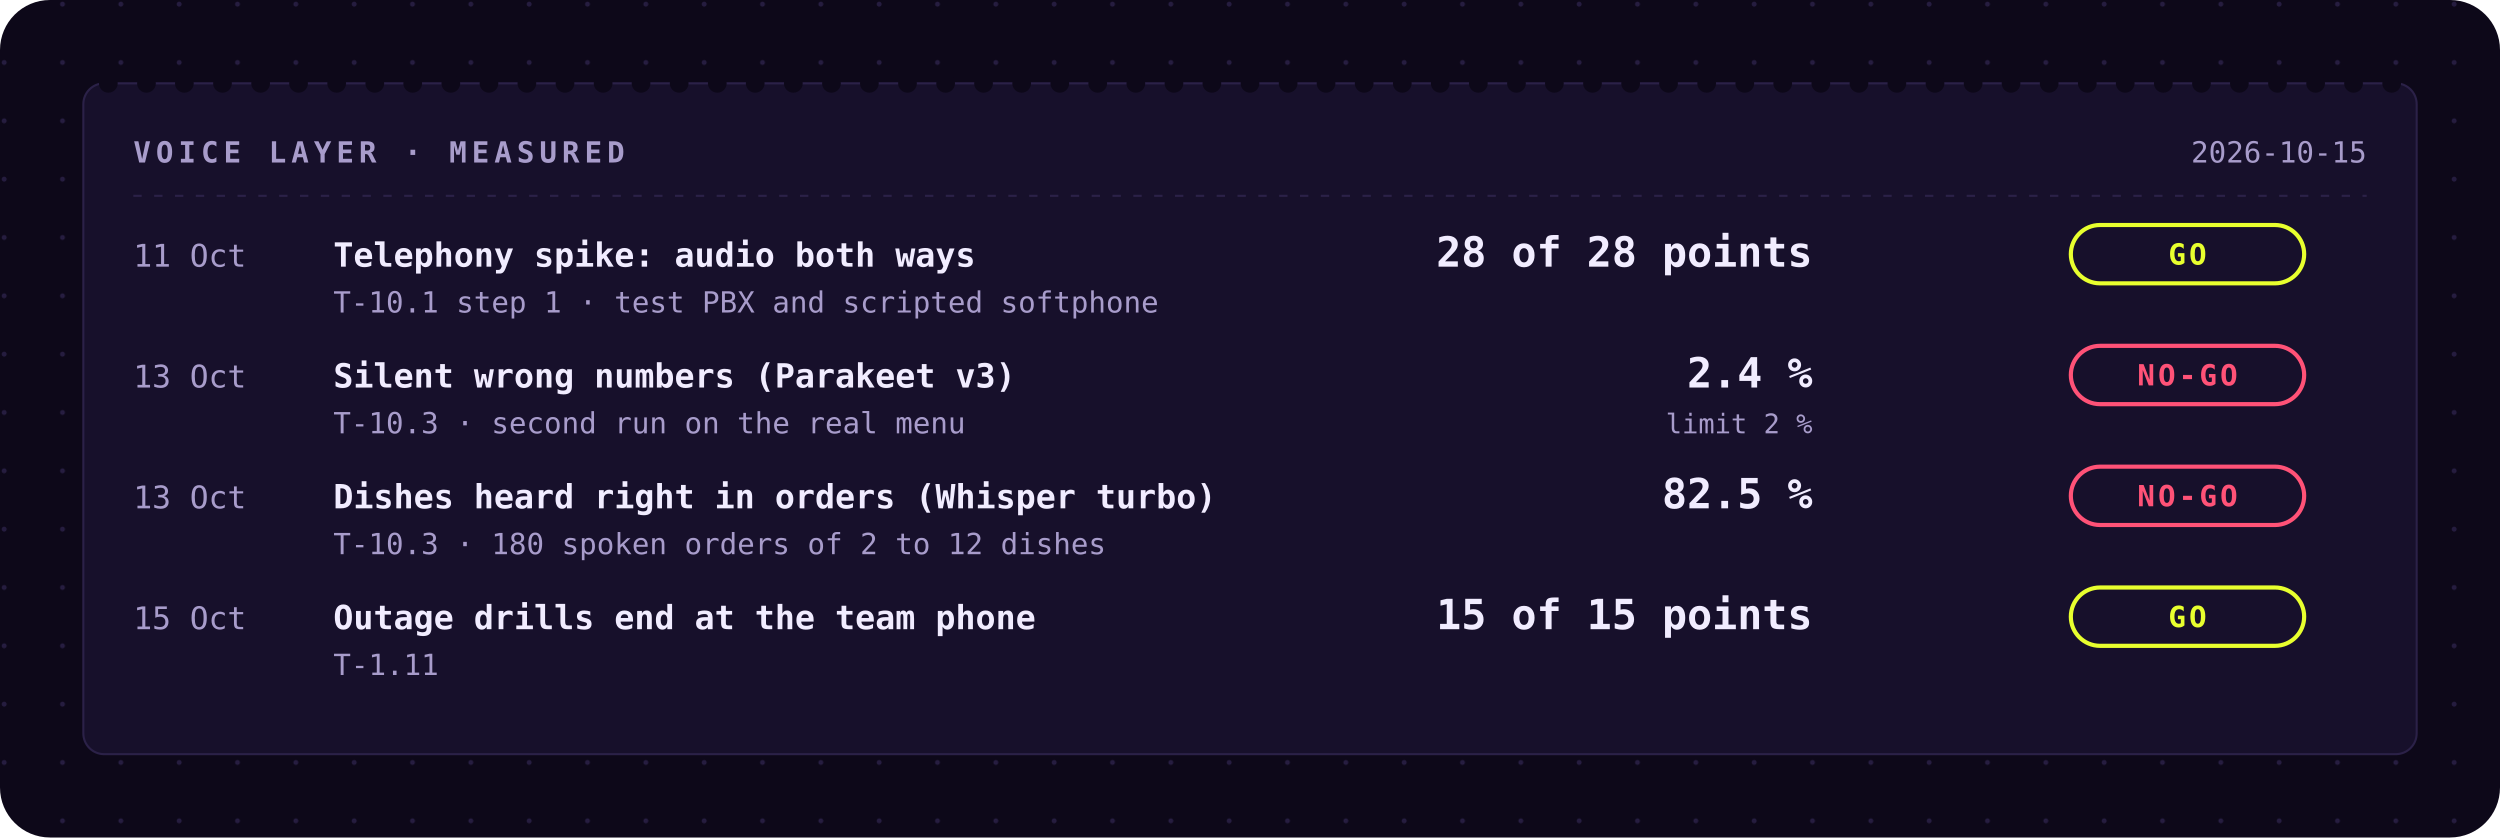
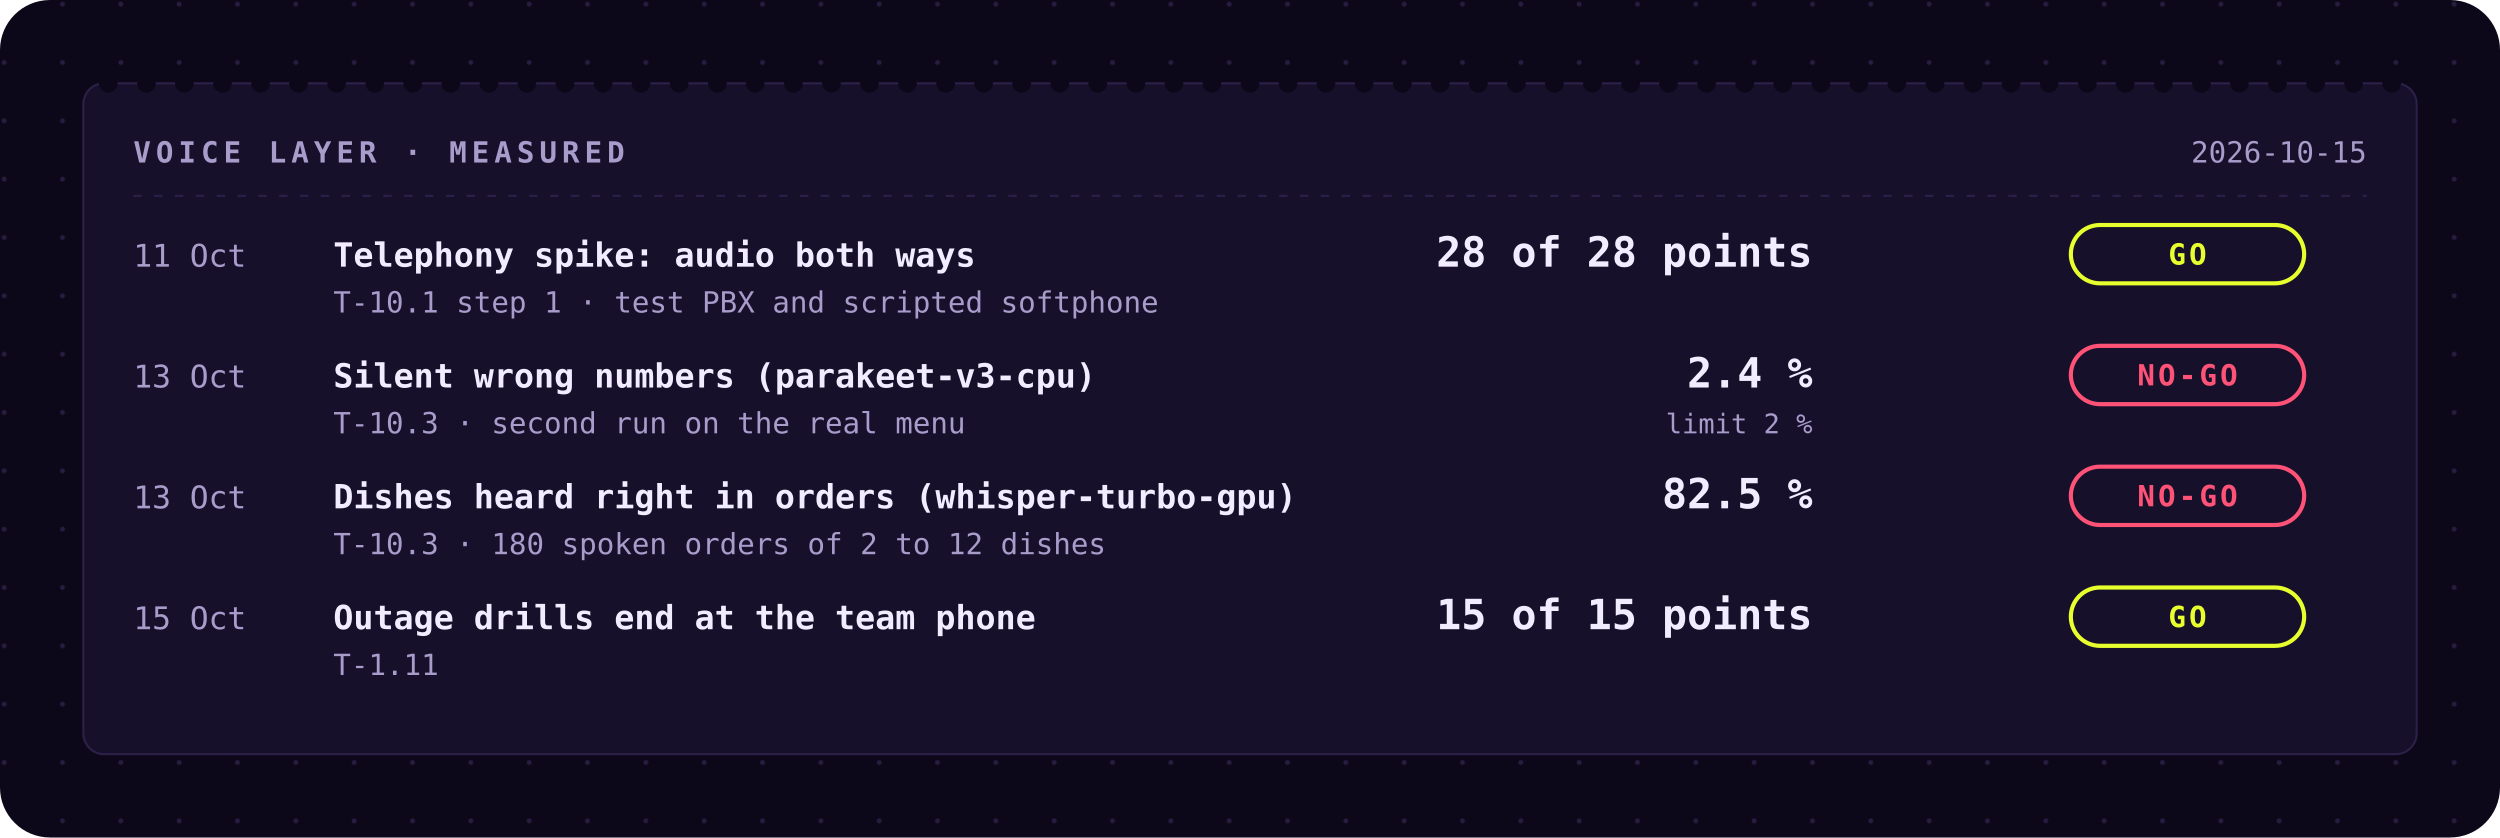
<svg xmlns="http://www.w3.org/2000/svg" width="1200" height="402" viewBox="0 0 1200 402" role="img" aria-labelledby="t d">
  <style>text{font-family:ui-monospace, 'JetBrains Mono', 'SF Mono', Menlo, Consolas, 'DejaVu Sans Mono', monospace}</style>
  <defs>
    <filter id="glow" filterUnits="userSpaceOnUse" x="0" y="0" width="1200" height="402">
      <feGaussianBlur stdDeviation="6" />
    </filter>
    <filter id="soft" filterUnits="userSpaceOnUse" x="0" y="0" width="1200" height="402">
      <feGaussianBlur stdDeviation="2.2" />
    </filter>
  </defs>
  <rect width="1200" height="402" rx="24" fill="#0D0819" />
  <pattern id="dots" width="28" height="28" patternUnits="userSpaceOnUse">
    <circle cx="2" cy="2" r="1.2" fill="#2B2148" />
  </pattern>
  <rect width="1200" height="402" rx="24" fill="url(#dots)" opacity="0.8" />
  <rect x="40" y="40" width="1120" height="322" rx="10" fill="#17102B" stroke="#2B2148" />
  <circle cx="52" cy="40" r="4.5" fill="#0D0819" />
  <circle cx="70.3" cy="40" r="4.5" fill="#0D0819" />
  <circle cx="88.5" cy="40" r="4.5" fill="#0D0819" />
  <circle cx="106.8" cy="40" r="4.5" fill="#0D0819" />
  <circle cx="125.1" cy="40" r="4.5" fill="#0D0819" />
  <circle cx="143.3" cy="40" r="4.5" fill="#0D0819" />
  <circle cx="161.6" cy="40" r="4.5" fill="#0D0819" />
  <circle cx="179.9" cy="40" r="4.5" fill="#0D0819" />
  <circle cx="198.1" cy="40" r="4.5" fill="#0D0819" />
  <circle cx="216.4" cy="40" r="4.5" fill="#0D0819" />
  <circle cx="234.7" cy="40" r="4.5" fill="#0D0819" />
  <circle cx="252.9" cy="40" r="4.5" fill="#0D0819" />
  <circle cx="271.2" cy="40" r="4.5" fill="#0D0819" />
  <circle cx="289.5" cy="40" r="4.5" fill="#0D0819" />
  <circle cx="307.7" cy="40" r="4.5" fill="#0D0819" />
  <circle cx="326" cy="40" r="4.5" fill="#0D0819" />
  <circle cx="344.3" cy="40" r="4.5" fill="#0D0819" />
  <circle cx="362.5" cy="40" r="4.5" fill="#0D0819" />
  <circle cx="380.8" cy="40" r="4.5" fill="#0D0819" />
  <circle cx="399.1" cy="40" r="4.5" fill="#0D0819" />
  <circle cx="417.3" cy="40" r="4.5" fill="#0D0819" />
  <circle cx="435.6" cy="40" r="4.5" fill="#0D0819" />
  <circle cx="453.9" cy="40" r="4.5" fill="#0D0819" />
  <circle cx="472.1" cy="40" r="4.5" fill="#0D0819" />
  <circle cx="490.4" cy="40" r="4.5" fill="#0D0819" />
  <circle cx="508.7" cy="40" r="4.5" fill="#0D0819" />
  <circle cx="526.9" cy="40" r="4.5" fill="#0D0819" />
  <circle cx="545.2" cy="40" r="4.5" fill="#0D0819" />
  <circle cx="563.5" cy="40" r="4.5" fill="#0D0819" />
  <circle cx="581.7" cy="40" r="4.5" fill="#0D0819" />
  <circle cx="600" cy="40" r="4.5" fill="#0D0819" />
  <circle cx="618.3" cy="40" r="4.5" fill="#0D0819" />
  <circle cx="636.5" cy="40" r="4.5" fill="#0D0819" />
  <circle cx="654.8" cy="40" r="4.5" fill="#0D0819" />
  <circle cx="673.1" cy="40" r="4.5" fill="#0D0819" />
  <circle cx="691.3" cy="40" r="4.5" fill="#0D0819" />
  <circle cx="709.6" cy="40" r="4.5" fill="#0D0819" />
  <circle cx="727.9" cy="40" r="4.5" fill="#0D0819" />
  <circle cx="746.1" cy="40" r="4.5" fill="#0D0819" />
  <circle cx="764.4" cy="40" r="4.5" fill="#0D0819" />
  <circle cx="782.7" cy="40" r="4.5" fill="#0D0819" />
  <circle cx="800.9" cy="40" r="4.5" fill="#0D0819" />
  <circle cx="819.2" cy="40" r="4.5" fill="#0D0819" />
  <circle cx="837.5" cy="40" r="4.5" fill="#0D0819" />
  <circle cx="855.7" cy="40" r="4.5" fill="#0D0819" />
  <circle cx="874" cy="40" r="4.5" fill="#0D0819" />
  <circle cx="892.3" cy="40" r="4.5" fill="#0D0819" />
  <circle cx="910.5" cy="40" r="4.5" fill="#0D0819" />
  <circle cx="928.8" cy="40" r="4.5" fill="#0D0819" />
  <circle cx="947.1" cy="40" r="4.5" fill="#0D0819" />
  <circle cx="965.3" cy="40" r="4.5" fill="#0D0819" />
  <circle cx="983.6" cy="40" r="4.5" fill="#0D0819" />
  <circle cx="1001.9" cy="40" r="4.5" fill="#0D0819" />
  <circle cx="1020.1" cy="40" r="4.5" fill="#0D0819" />
  <circle cx="1038.4" cy="40" r="4.5" fill="#0D0819" />
  <circle cx="1056.7" cy="40" r="4.5" fill="#0D0819" />
  <circle cx="1074.9" cy="40" r="4.5" fill="#0D0819" />
  <circle cx="1093.2" cy="40" r="4.5" fill="#0D0819" />
  <circle cx="1111.5" cy="40" r="4.5" fill="#0D0819" />
  <circle cx="1129.7" cy="40" r="4.5" fill="#0D0819" />
  <circle cx="1148" cy="40" r="4.5" fill="#0D0819" />
  <text x="64" y="78" font-size="14" fill="#A89CCB" font-weight="700" letter-spacing="2.4">VOICE LAYER · MEASURED</text>
  <text x="1136" y="78" font-size="14" fill="#A89CCB" text-anchor="end">2026-10-15</text>
  <line x1="64" y1="94" x2="1136" y2="94" stroke="#2B2148" stroke-dasharray="4 6" />
  <text x="64" y="128" font-size="15" fill="#A89CCB">11 Oct</text>
  <text x="160" y="128" font-size="16" fill="#F1ECFF" font-weight="700">Telephony spike: audio both ways</text>
  <text x="160" y="150" font-size="14" fill="#A89CCB">T-10.1 step 1 · test PBX and scripted softphone</text>
  <text x="870" y="128" font-size="20" fill="#F1ECFF" text-anchor="end" font-weight="700">28 of 28 points</text>
  <rect x="994" y="108" width="112" height="28" rx="14" fill="none" stroke="#E8FF2E" stroke-width="2" />
  <text x="1050" y="127" font-size="14" fill="#E8FF2E" text-anchor="middle" font-weight="700" letter-spacing="1.5">GO</text>
  <text x="64" y="186" font-size="15" fill="#A89CCB">13 Oct</text>
-   <text x="160" y="186" font-size="16" fill="#F1ECFF" font-weight="700">Silent wrong numbers (Parakeet v3)</text>
+   <text x="160" y="186" font-size="16" fill="#F1ECFF" font-weight="700">Silent wrong numbers (parakeet-v3-cpu)</text>
  <text x="160" y="208" font-size="14" fill="#A89CCB">T-10.3 · second run on the real menu</text>
  <text x="870" y="186" font-size="20" fill="#F1ECFF" text-anchor="end" font-weight="700">2.4 %</text>
  <text x="870" y="208" font-size="13" fill="#A89CCB" text-anchor="end">limit 2 %</text>
  <rect x="994" y="166" width="112" height="28" rx="14" fill="none" stroke="#FF5277" stroke-width="2" />
  <text x="1050" y="185" font-size="14" fill="#FF5277" text-anchor="middle" font-weight="700" letter-spacing="1.5">NO-GO</text>
  <text x="64" y="244" font-size="15" fill="#A89CCB">13 Oct</text>
-   <text x="160" y="244" font-size="16" fill="#F1ECFF" font-weight="700">Dishes heard right in orders (Whisper turbo)</text>
+   <text x="160" y="244" font-size="16" fill="#F1ECFF" font-weight="700">Dishes heard right in orders (whisper-turbo-gpu)</text>
  <text x="160" y="266" font-size="14" fill="#A89CCB">T-10.3 · 180 spoken orders of 2 to 12 dishes</text>
  <text x="870" y="244" font-size="20" fill="#F1ECFF" text-anchor="end" font-weight="700">82.5 %</text>
  <rect x="994" y="224" width="112" height="28" rx="14" fill="none" stroke="#FF5277" stroke-width="2" />
  <text x="1050" y="243" font-size="14" fill="#FF5277" text-anchor="middle" font-weight="700" letter-spacing="1.5">NO-GO</text>
  <text x="64" y="302" font-size="15" fill="#A89CCB">15 Oct</text>
  <text x="160" y="302" font-size="16" fill="#F1ECFF" font-weight="700">Outage drills end at the team phone</text>
  <text x="160" y="324" font-size="14" fill="#A89CCB">T-1.11</text>
  <text x="870" y="302" font-size="20" fill="#F1ECFF" text-anchor="end" font-weight="700">15 of 15 points</text>
  <rect x="994" y="282" width="112" height="28" rx="14" fill="none" stroke="#E8FF2E" stroke-width="2" />
  <text x="1050" y="301" font-size="14" fill="#E8FF2E" text-anchor="middle" font-weight="700" letter-spacing="1.5">GO</text>
</svg>
